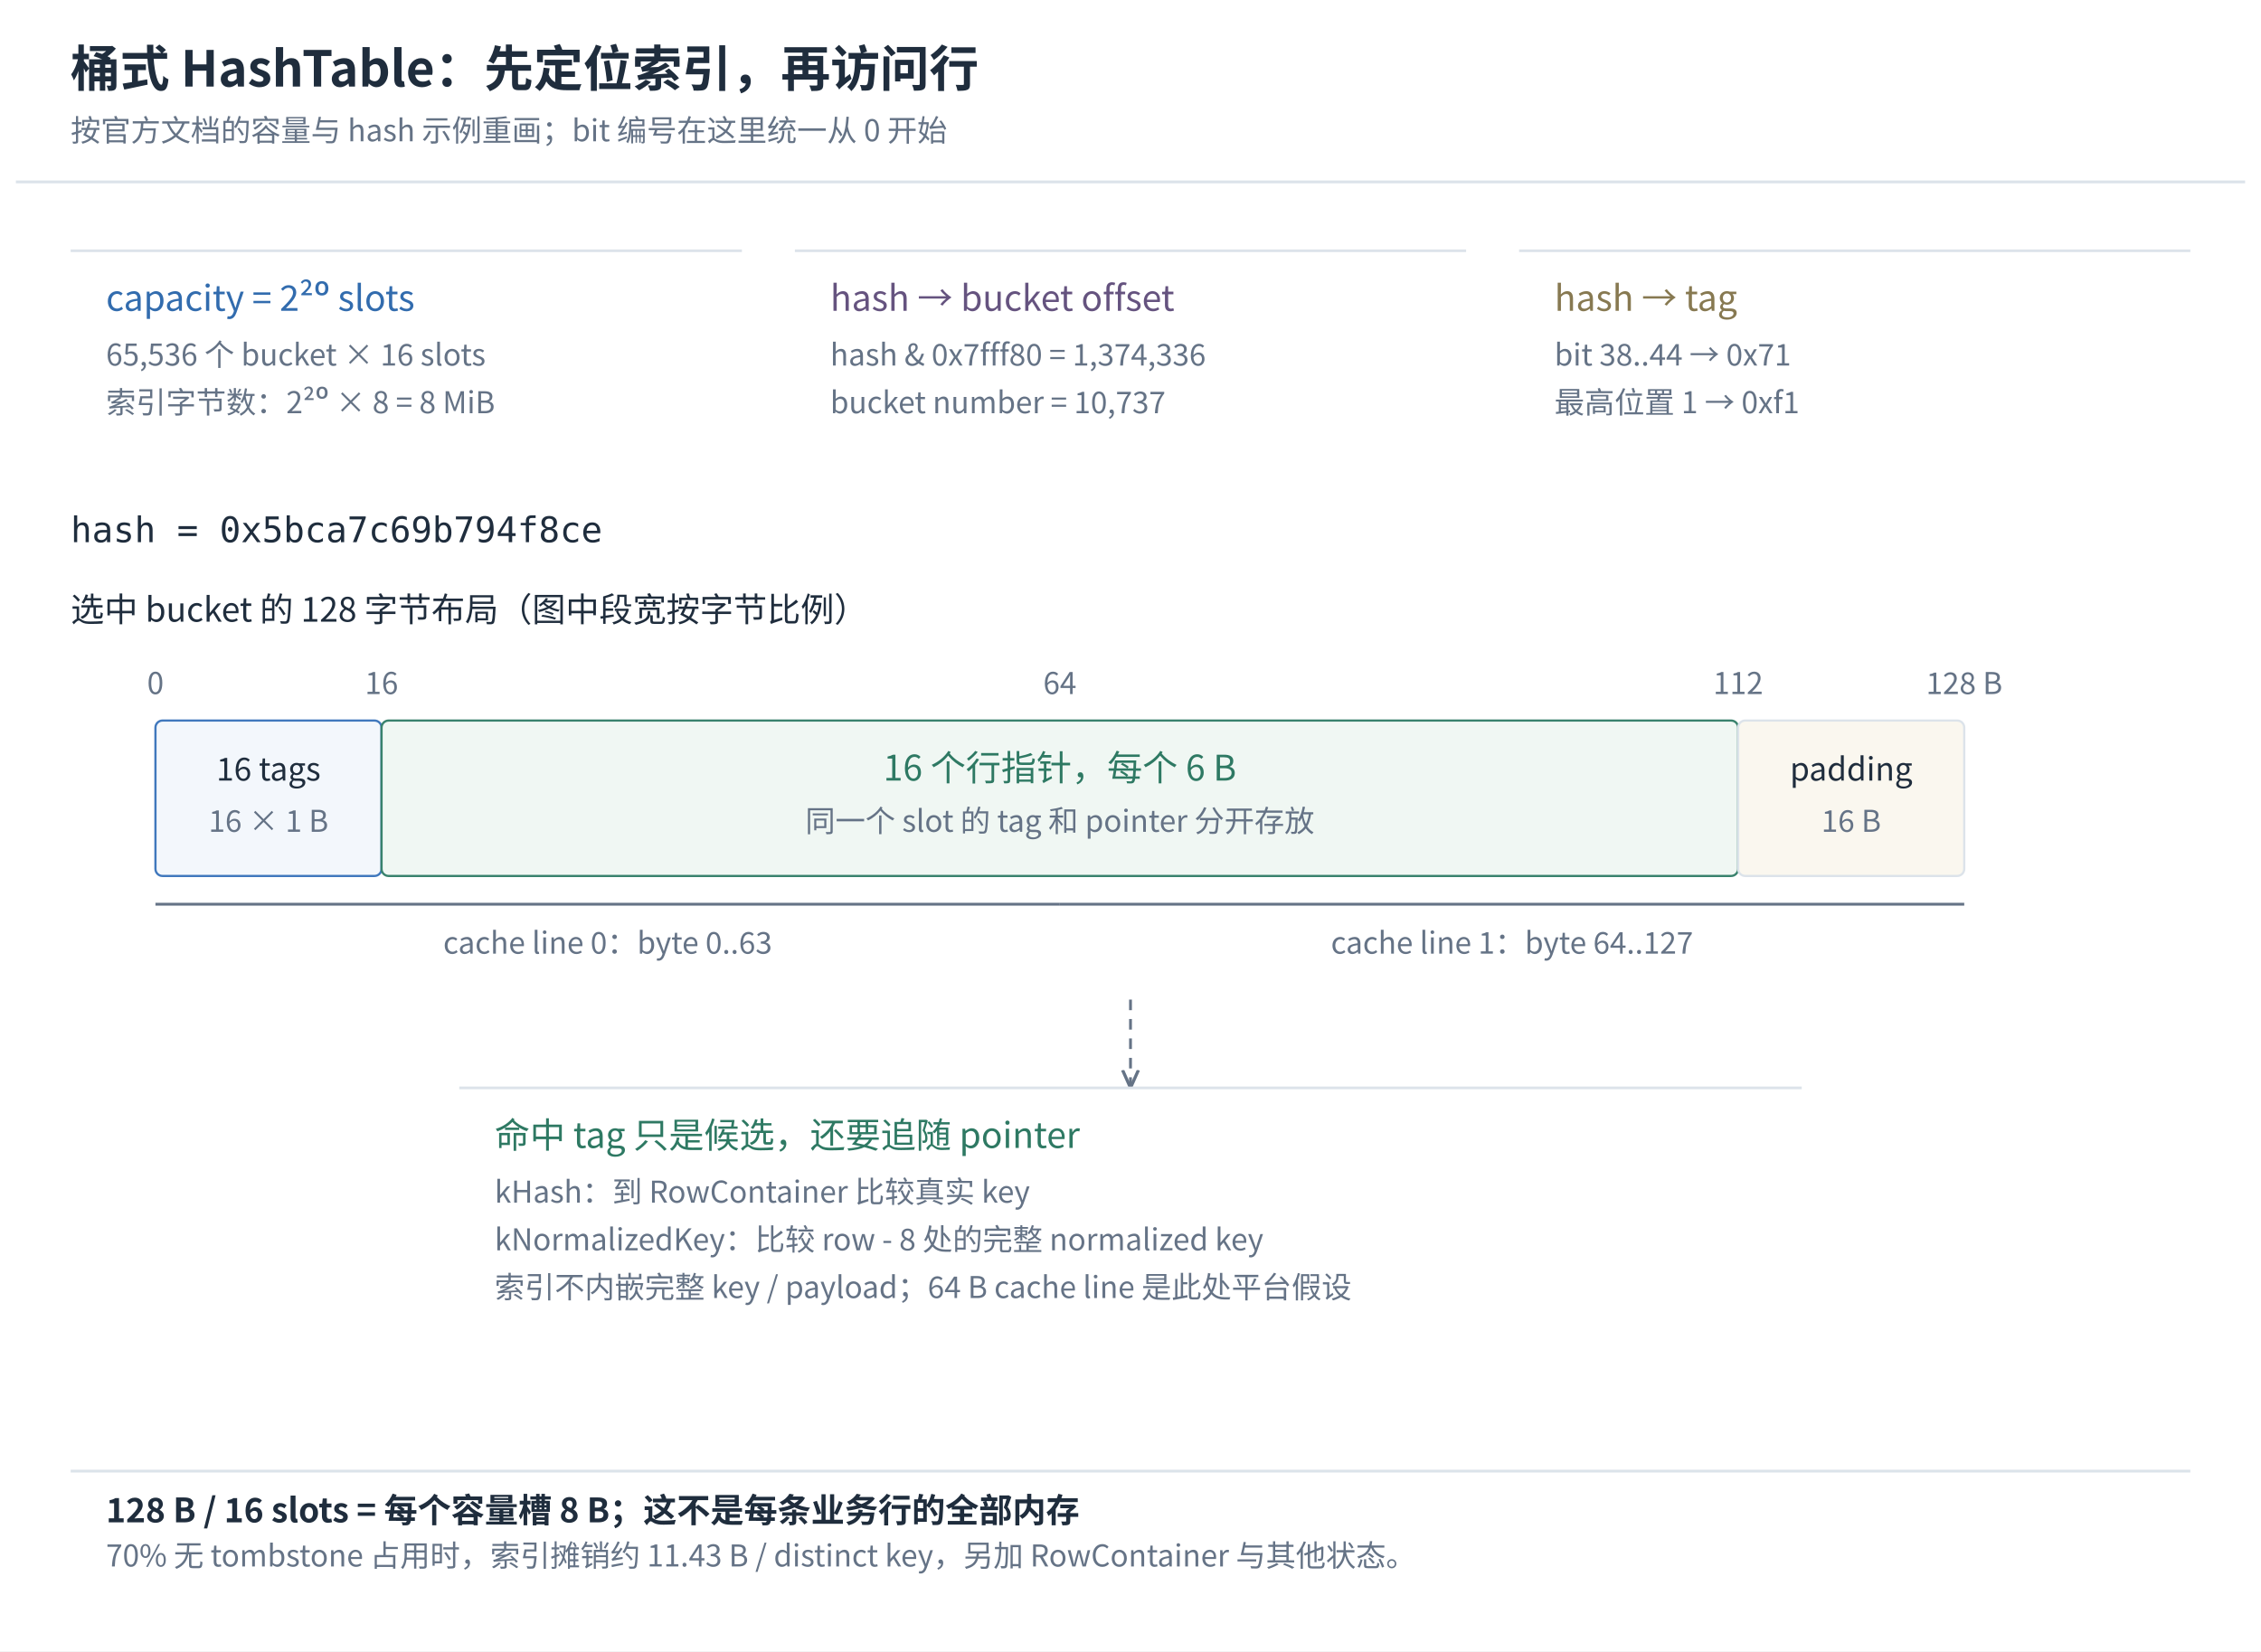
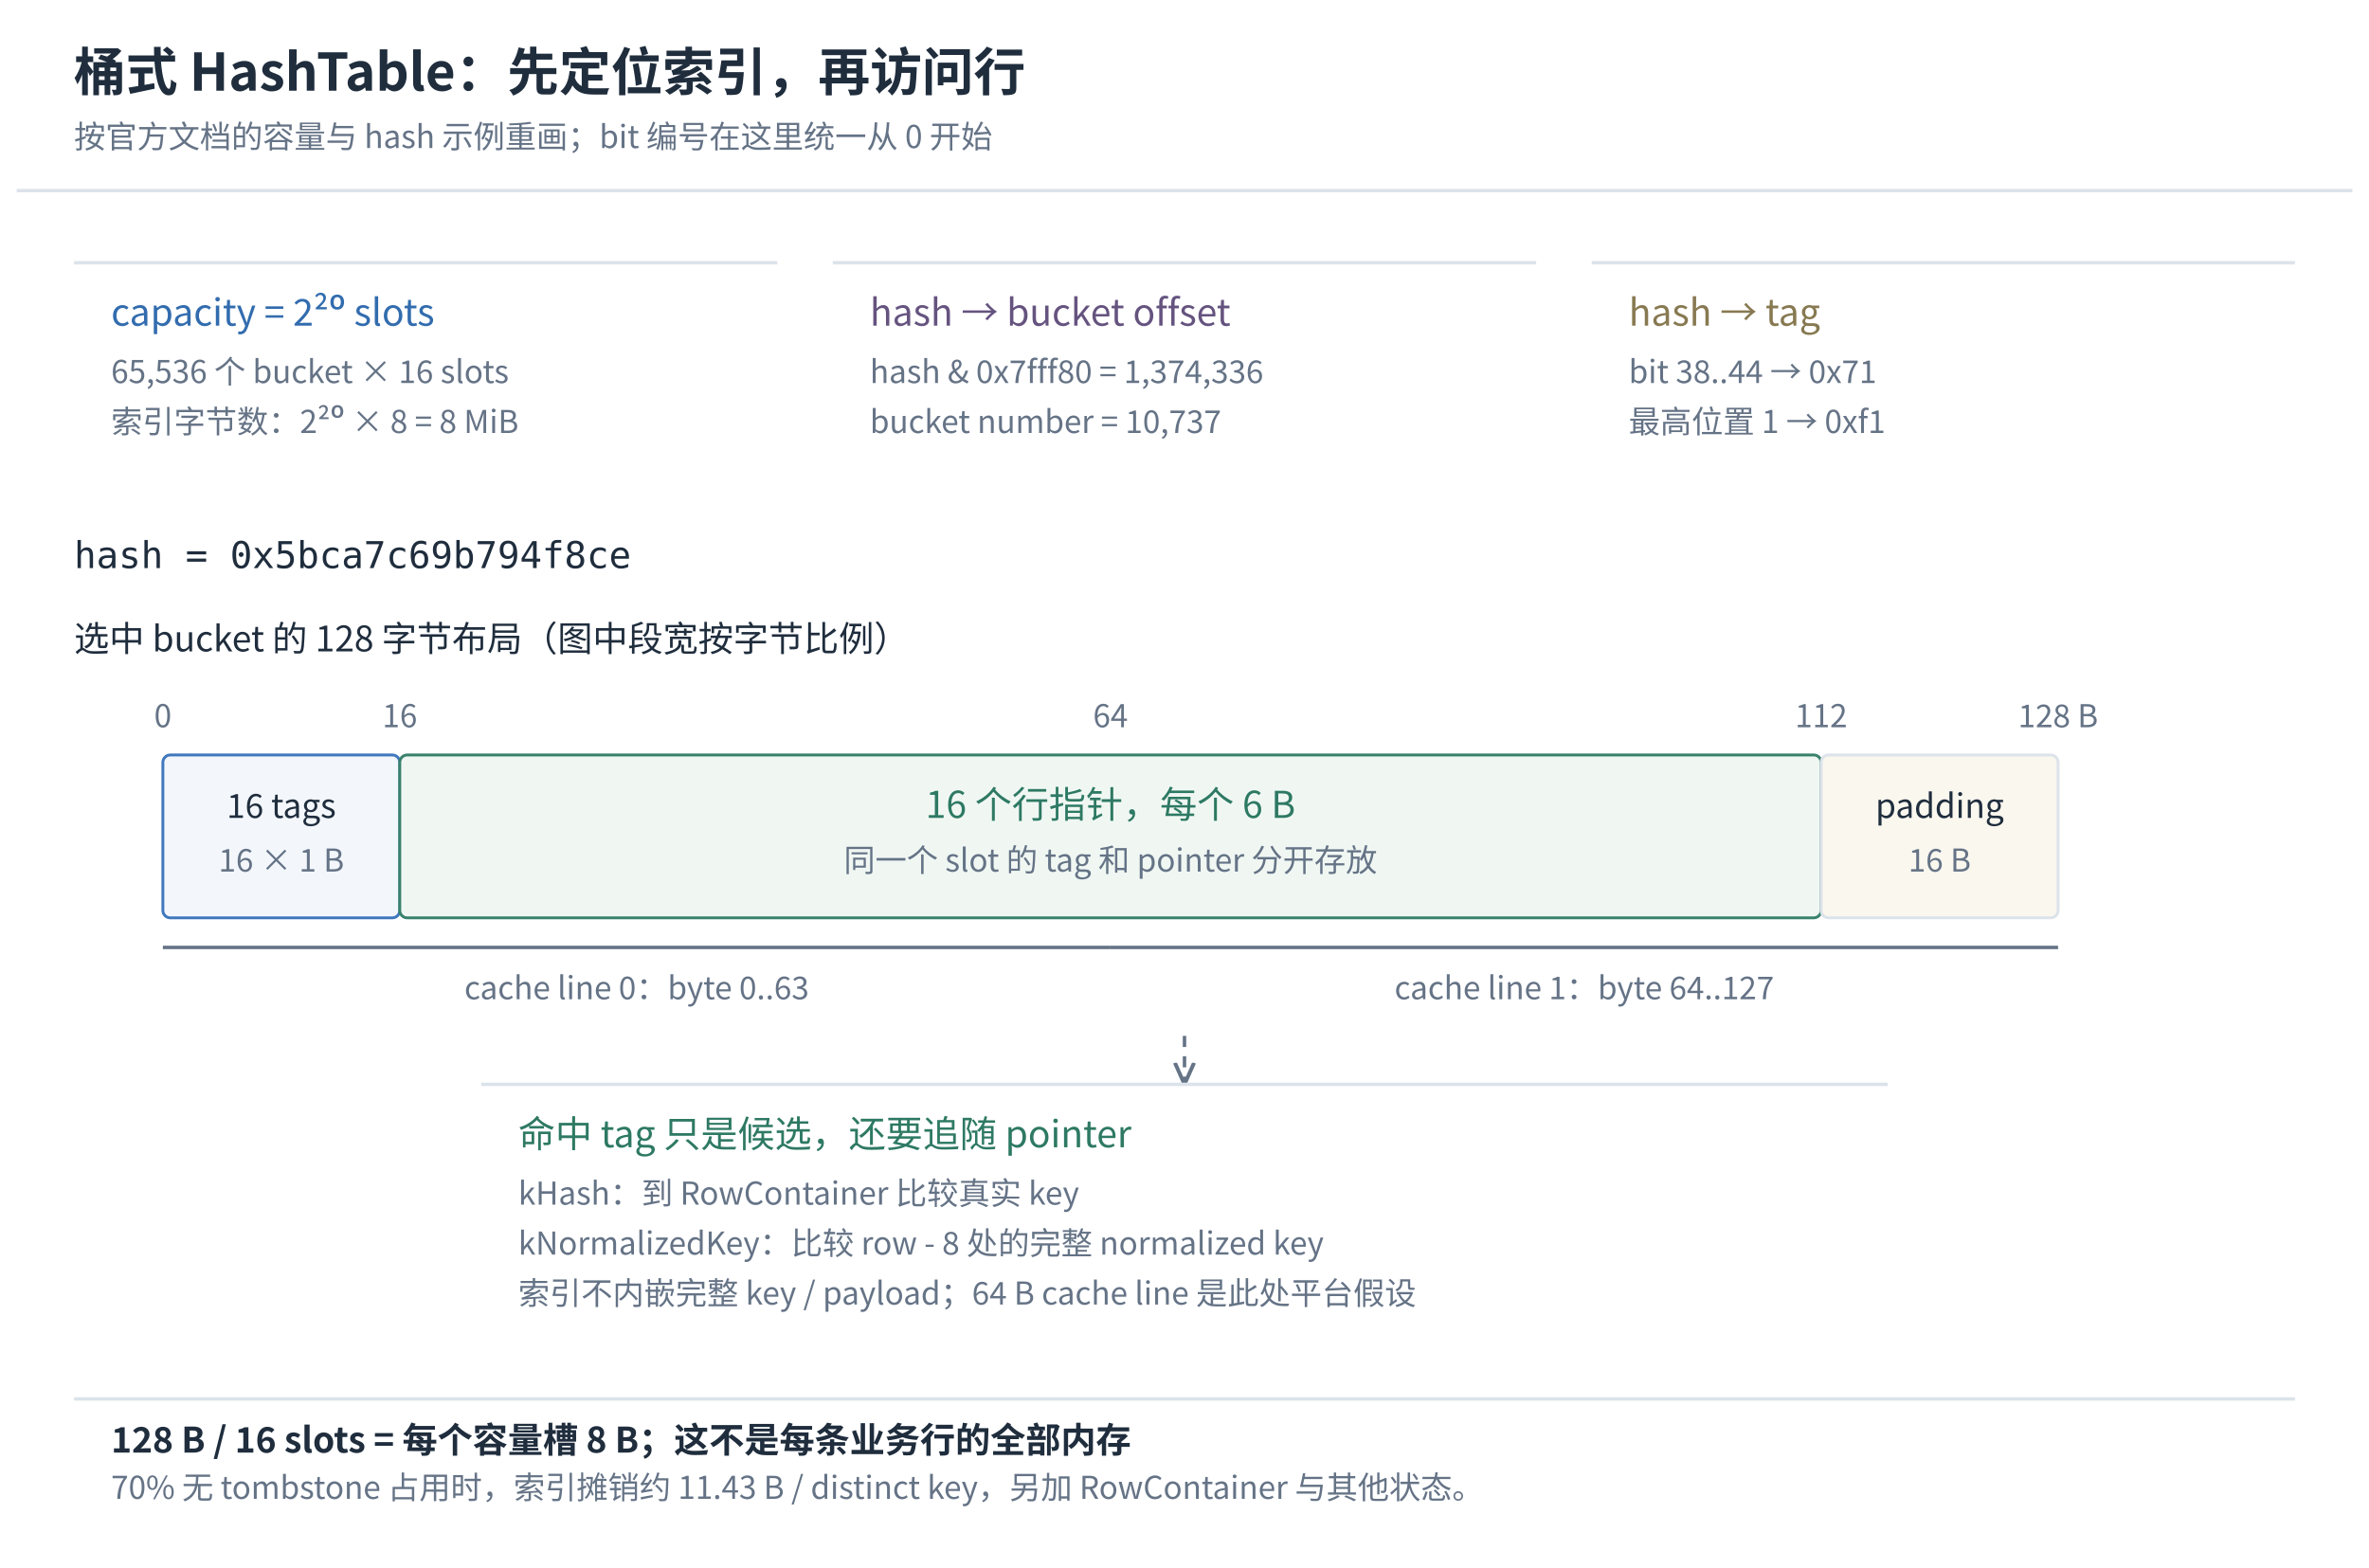
- <svg xmlns="http://www.w3.org/2000/svg" width="1280" height="935" viewBox="0 0 1280 935" role="img" aria-labelledby="title desc">
+ <svg xmlns="http://www.w3.org/2000/svg" width="1280" height="847" viewBox="0 0 1280 847" role="img" aria-labelledby="title desc">
  <defs>
    <marker id="arrow" viewBox="0 0 10 10" refX="9" refY="5" markerWidth="7" markerHeight="7" orient="auto-start-reverse">
      <path d="M 0 1 L 9 5 L 0 9" fill="none" stroke="#657386" stroke-width="1.6" />
    </marker>
  </defs>
-   <rect x="0" y="0" width="1280" height="935" rx="0" fill="white" stroke="none" stroke-width="1" />
-   <rect x="8" y="8" width="1264" height="919" rx="4" fill="white" stroke="none" stroke-width="1" />
+   <rect x="0" y="0" width="1280" height="858" rx="0" fill="white" stroke="none" stroke-width="1" />
+   <rect x="8" y="8" width="1264" height="842" rx="4" fill="white" stroke="none" stroke-width="1" />
  <rect x="9" y="9" width="1262" height="94" rx="0" fill="white" stroke="none" stroke-width="1" />
-   <line x1="9" y1="103" x2="1271" y2="103" stroke="#dce3ea" stroke-width="1.6" />
+   <line x1="9" y1="103" x2="1271" y2="103" stroke="#dce3ea" stroke-width="1.85" />
  <text x="40" y="49" font-family="Noto Sans SC, Noto Sans CJK SC, Inter, Arial, sans-serif" fill="#1f2d3d" font-size="28" font-weight="600" text-anchor="start">桶式 HashTable：先定位索引，再访问行</text>
  <text x="40" y="80" font-family="Noto Sans SC, Noto Sans CJK SC, Inter, Arial, sans-serif" fill="#657386" font-size="17" font-weight="400" text-anchor="start">按官方文档的容量与 hash 示例重画；bit 编号在这里统一从 0 开始</text>
  <rect x="40" y="142" width="380" height="118" rx="4" fill="white" stroke="none" stroke-width="1" />
-   <line x1="40" y1="142" x2="420.0" y2="142" stroke="#dce3ea" stroke-width="1.5" />
+   <line x1="40" y1="142" x2="420.0" y2="142" stroke="#dce3ea" stroke-width="1.85" />
  <rect x="40" y="146" width="4" height="110" rx="0" fill="none" stroke="none" stroke-width="1" />
  <text x="60" y="176" font-family="Noto Sans SC, Noto Sans CJK SC, Inter, Arial, sans-serif" fill="#326cae" font-size="20" font-weight="400" text-anchor="start">capacity = 2²⁰ slots</text>
  <text x="60" y="207" font-family="Noto Sans SC, Noto Sans CJK SC, Inter, Arial, sans-serif" fill="#657386" font-size="17" font-weight="400" text-anchor="start">65,536 个 bucket × 16 slots</text>
  <text x="60" y="234" font-family="Noto Sans SC, Noto Sans CJK SC, Inter, Arial, sans-serif" fill="#657386" font-size="17" font-weight="400" text-anchor="start">索引字节数：2²⁰ × 8 = 8 MiB</text>
  <rect x="450" y="142" width="380" height="118" rx="4" fill="white" stroke="none" stroke-width="1" />
-   <line x1="450" y1="142" x2="830.0" y2="142" stroke="#dce3ea" stroke-width="1.5" />
+   <line x1="450" y1="142" x2="830.0" y2="142" stroke="#dce3ea" stroke-width="1.85" />
  <rect x="450" y="146" width="4" height="110" rx="0" fill="none" stroke="none" stroke-width="1" />
  <text x="470" y="176" font-family="Noto Sans SC, Noto Sans CJK SC, Inter, Arial, sans-serif" fill="#65537f" font-size="20" font-weight="400" text-anchor="start">hash → bucket offset</text>
  <text x="470" y="207" font-family="Noto Sans SC, Noto Sans CJK SC, Inter, Arial, sans-serif" fill="#657386" font-size="17" font-weight="400" text-anchor="start">hash &amp; 0x7fff80 = 1,374,336</text>
  <text x="470" y="234" font-family="Noto Sans SC, Noto Sans CJK SC, Inter, Arial, sans-serif" fill="#657386" font-size="17" font-weight="400" text-anchor="start">bucket number = 10,737</text>
  <rect x="860" y="142" width="380" height="118" rx="4" fill="white" stroke="none" stroke-width="1" />
-   <line x1="860" y1="142" x2="1240.0" y2="142" stroke="#dce3ea" stroke-width="1.5" />
+   <line x1="860" y1="142" x2="1240.0" y2="142" stroke="#dce3ea" stroke-width="1.85" />
  <rect x="860" y="146" width="4" height="110" rx="0" fill="none" stroke="none" stroke-width="1" />
  <text x="880" y="176" font-family="Noto Sans SC, Noto Sans CJK SC, Inter, Arial, sans-serif" fill="#877951" font-size="20" font-weight="400" text-anchor="start">hash → tag</text>
  <text x="880" y="207" font-family="Noto Sans SC, Noto Sans CJK SC, Inter, Arial, sans-serif" fill="#657386" font-size="17" font-weight="400" text-anchor="start">bit 38..44 → 0x71</text>
  <text x="880" y="234" font-family="Noto Sans SC, Noto Sans CJK SC, Inter, Arial, sans-serif" fill="#657386" font-size="17" font-weight="400" text-anchor="start">最高位置 1 → 0xf1</text>
  <text x="40" y="307" font-family="DejaVu Sans Mono, Liberation Mono, Consolas, monospace" fill="#1f2d3d" font-size="20" text-anchor="start">hash = 0x5bca7c69b794f8ce</text>
  <text x="40" y="352" font-family="Noto Sans SC, Noto Sans CJK SC, Inter, Arial, sans-serif" fill="#1f2d3d" font-size="19" font-weight="400" text-anchor="start">选中 bucket 的 128 字节布局（图中段宽按字节比例）</text>
  <text x="88" y="393" font-family="Noto Sans SC, Noto Sans CJK SC, Inter, Arial, sans-serif" fill="#657386" font-size="17" font-weight="400" text-anchor="middle">0</text>
  <text x="216" y="393" font-family="Noto Sans SC, Noto Sans CJK SC, Inter, Arial, sans-serif" fill="#657386" font-size="17" font-weight="400" text-anchor="middle">16</text>
  <text x="600" y="393" font-family="Noto Sans SC, Noto Sans CJK SC, Inter, Arial, sans-serif" fill="#657386" font-size="17" font-weight="400" text-anchor="middle">64</text>
  <text x="984" y="393" font-family="Noto Sans SC, Noto Sans CJK SC, Inter, Arial, sans-serif" fill="#657386" font-size="17" font-weight="400" text-anchor="middle">112</text>
  <text x="1112" y="393" font-family="Noto Sans SC, Noto Sans CJK SC, Inter, Arial, sans-serif" fill="#657386" font-size="17" font-weight="400" text-anchor="middle">128 B</text>
-   <rect x="88" y="408" width="128" height="88" rx="4" fill="#f3f7fc" stroke="#4078bd" stroke-width="1.25" />
+   <rect x="88" y="408" width="128" height="88" rx="4" fill="#f3f7fc" stroke="#4078bd" stroke-width="1.55" />
  <text x="152" y="442" font-family="Noto Sans SC, Noto Sans CJK SC, Inter, Arial, sans-serif" fill="#1f2d3d" font-size="18" font-weight="400" text-anchor="middle">16 tags</text>
  <text x="152" y="471" font-family="Noto Sans SC, Noto Sans CJK SC, Inter, Arial, sans-serif" fill="#657386" font-size="17" font-weight="400" text-anchor="middle">16 × 1 B</text>
-   <rect x="216" y="408" width="768" height="88" rx="4" fill="#f0f7f3" stroke="#39826d" stroke-width="1.25" />
+   <rect x="216" y="408" width="768" height="88" rx="4" fill="#f0f7f3" stroke="#39826d" stroke-width="1.55" />
  <text x="600" y="442" font-family="Noto Sans SC, Noto Sans CJK SC, Inter, Arial, sans-serif" fill="#2e7963" font-size="20" font-weight="400" text-anchor="middle">16 个行指针，每个 6 B</text>
  <text x="600" y="471" font-family="Noto Sans SC, Noto Sans CJK SC, Inter, Arial, sans-serif" fill="#657386" font-size="17" font-weight="400" text-anchor="middle">同一个 slot 的 tag 和 pointer 分开存放</text>
-   <rect x="984" y="408" width="128" height="88" rx="4" fill="#faf7ef" stroke="#dce3ea" stroke-width="1.25" />
+   <rect x="984" y="408" width="128" height="88" rx="4" fill="#faf7ef" stroke="#dce3ea" stroke-width="1.55" />
  <text x="1048" y="442" font-family="Noto Sans SC, Noto Sans CJK SC, Inter, Arial, sans-serif" fill="#1f2d3d" font-size="18" font-weight="400" text-anchor="middle">padding</text>
  <text x="1048" y="471" font-family="Noto Sans SC, Noto Sans CJK SC, Inter, Arial, sans-serif" fill="#657386" font-size="17" font-weight="400" text-anchor="middle">16 B</text>
-   <line x1="88" y1="512" x2="600" y2="512" stroke="#657386" stroke-width="1.6" />
-   <line x1="600" y1="512" x2="1112" y2="512" stroke="#657386" stroke-width="1.6" />
+   <line x1="88" y1="512" x2="600" y2="512" stroke="#657386" stroke-width="1.85" />
+   <line x1="600" y1="512" x2="1112" y2="512" stroke="#657386" stroke-width="1.85" />
  <text x="344" y="540" font-family="Noto Sans SC, Noto Sans CJK SC, Inter, Arial, sans-serif" fill="#657386" font-size="17" font-weight="400" text-anchor="middle">cache line 0：byte 0..63</text>
  <text x="856" y="540" font-family="Noto Sans SC, Noto Sans CJK SC, Inter, Arial, sans-serif" fill="#657386" font-size="17" font-weight="400" text-anchor="middle">cache line 1：byte 64..127</text>
-   <polyline points="640,566 640,616" fill="none" stroke="#657386" stroke-width="1.6" stroke-dasharray="6 5" marker-end="url(#arrow)" />
-   <rect x="260" y="616" width="760" height="136" rx="4" fill="white" stroke="none" stroke-width="1" />
-   <line x1="260" y1="616" x2="1020.0" y2="616" stroke="#dce3ea" stroke-width="1.5" />
-   <rect x="260" y="620" width="4" height="128" rx="0" fill="none" stroke="none" stroke-width="1" />
-   <text x="280" y="650" font-family="Noto Sans SC, Noto Sans CJK SC, Inter, Arial, sans-serif" fill="#2e7963" font-size="20" font-weight="400" text-anchor="start">命中 tag 只是候选，还要追随 pointer</text>
-   <text x="280" y="681" font-family="Noto Sans SC, Noto Sans CJK SC, Inter, Arial, sans-serif" fill="#657386" font-size="17" font-weight="400" text-anchor="start">kHash：到 RowContainer 比较真实 key</text>
-   <text x="280" y="708" font-family="Noto Sans SC, Noto Sans CJK SC, Inter, Arial, sans-serif" fill="#657386" font-size="17" font-weight="400" text-anchor="start">kNormalizedKey：比较 row - 8 处的完整 normalized key</text>
-   <text x="280" y="735" font-family="Noto Sans SC, Noto Sans CJK SC, Inter, Arial, sans-serif" fill="#657386" font-size="17" font-weight="400" text-anchor="start">索引不内嵌完整 key / payload；64 B cache line 是此处平台假设</text>
-   <rect x="40" y="833" width="1200" height="70" rx="4" fill="#ffffff" stroke="none" stroke-width="1" />
-   <line x1="40.0" y1="833.0" x2="1240.0" y2="833.0" stroke="#dce3ea" stroke-width="1.6" data-style-decoration="summary-divider" />
-   <text x="60" y="862" font-family="Noto Sans SC, Noto Sans CJK SC, Inter, Arial, sans-serif" fill="#1f2d3d" font-size="19" font-weight="600" text-anchor="start">128 B / 16 slots = 每个容量槽 8 B；这不是每条业务行的全部内存</text>
-   <text x="60" y="887" font-family="Noto Sans SC, Noto Sans CJK SC, Inter, Arial, sans-serif" fill="#657386" font-size="17" font-weight="400" text-anchor="start">70% 无 tombstone 占用时，索引摊销约 11.43 B / distinct key，另加 RowContainer 与其他状态。</text>
+   <polyline points="640,559.793 640,586" fill="none" stroke="#657386" stroke-width="1.85" stroke-dasharray="6 5" marker-end="url(#arrow)" />
+   <rect x="260" y="586" width="760" height="136" rx="4" fill="white" stroke="none" stroke-width="1" />
+   <line x1="260" y1="586" x2="1020.0" y2="586" stroke="#dce3ea" stroke-width="1.85" />
+   <rect x="260" y="590" width="4" height="128" rx="0" fill="none" stroke="none" stroke-width="1" />
+   <text x="280" y="620" font-family="Noto Sans SC, Noto Sans CJK SC, Inter, Arial, sans-serif" fill="#2e7963" font-size="20" font-weight="400" text-anchor="start">命中 tag 只是候选，还要追随 pointer</text>
+   <text x="280" y="651" font-family="Noto Sans SC, Noto Sans CJK SC, Inter, Arial, sans-serif" fill="#657386" font-size="17" font-weight="400" text-anchor="start">kHash：到 RowContainer 比较真实 key</text>
+   <text x="280" y="678" font-family="Noto Sans SC, Noto Sans CJK SC, Inter, Arial, sans-serif" fill="#657386" font-size="17" font-weight="400" text-anchor="start">kNormalizedKey：比较 row - 8 处的完整 normalized key</text>
+   <text x="280" y="705" font-family="Noto Sans SC, Noto Sans CJK SC, Inter, Arial, sans-serif" fill="#657386" font-size="17" font-weight="400" text-anchor="start">索引不内嵌完整 key / payload；64 B cache line 是此处平台假设</text>
+   <rect x="40" y="756" width="1200" height="70" rx="4" fill="#ffffff" stroke="none" stroke-width="1" />
+   <line x1="40.0" y1="756" x2="1240.0" y2="756" stroke="#dce3ea" stroke-width="1.85" data-style-decoration="summary-divider" />
+   <text x="60" y="785" font-family="Noto Sans SC, Noto Sans CJK SC, Inter, Arial, sans-serif" fill="#1f2d3d" font-size="19" font-weight="600" text-anchor="start">128 B / 16 slots = 每个容量槽 8 B；这不是每条业务行的全部内存</text>
+   <text x="60" y="810" font-family="Noto Sans SC, Noto Sans CJK SC, Inter, Arial, sans-serif" fill="#657386" font-size="17" font-weight="400" text-anchor="start">70% 无 tombstone 占用时，索引摊销约 11.43 B / distinct key，另加 RowContainer 与其他状态。</text>
</svg>
